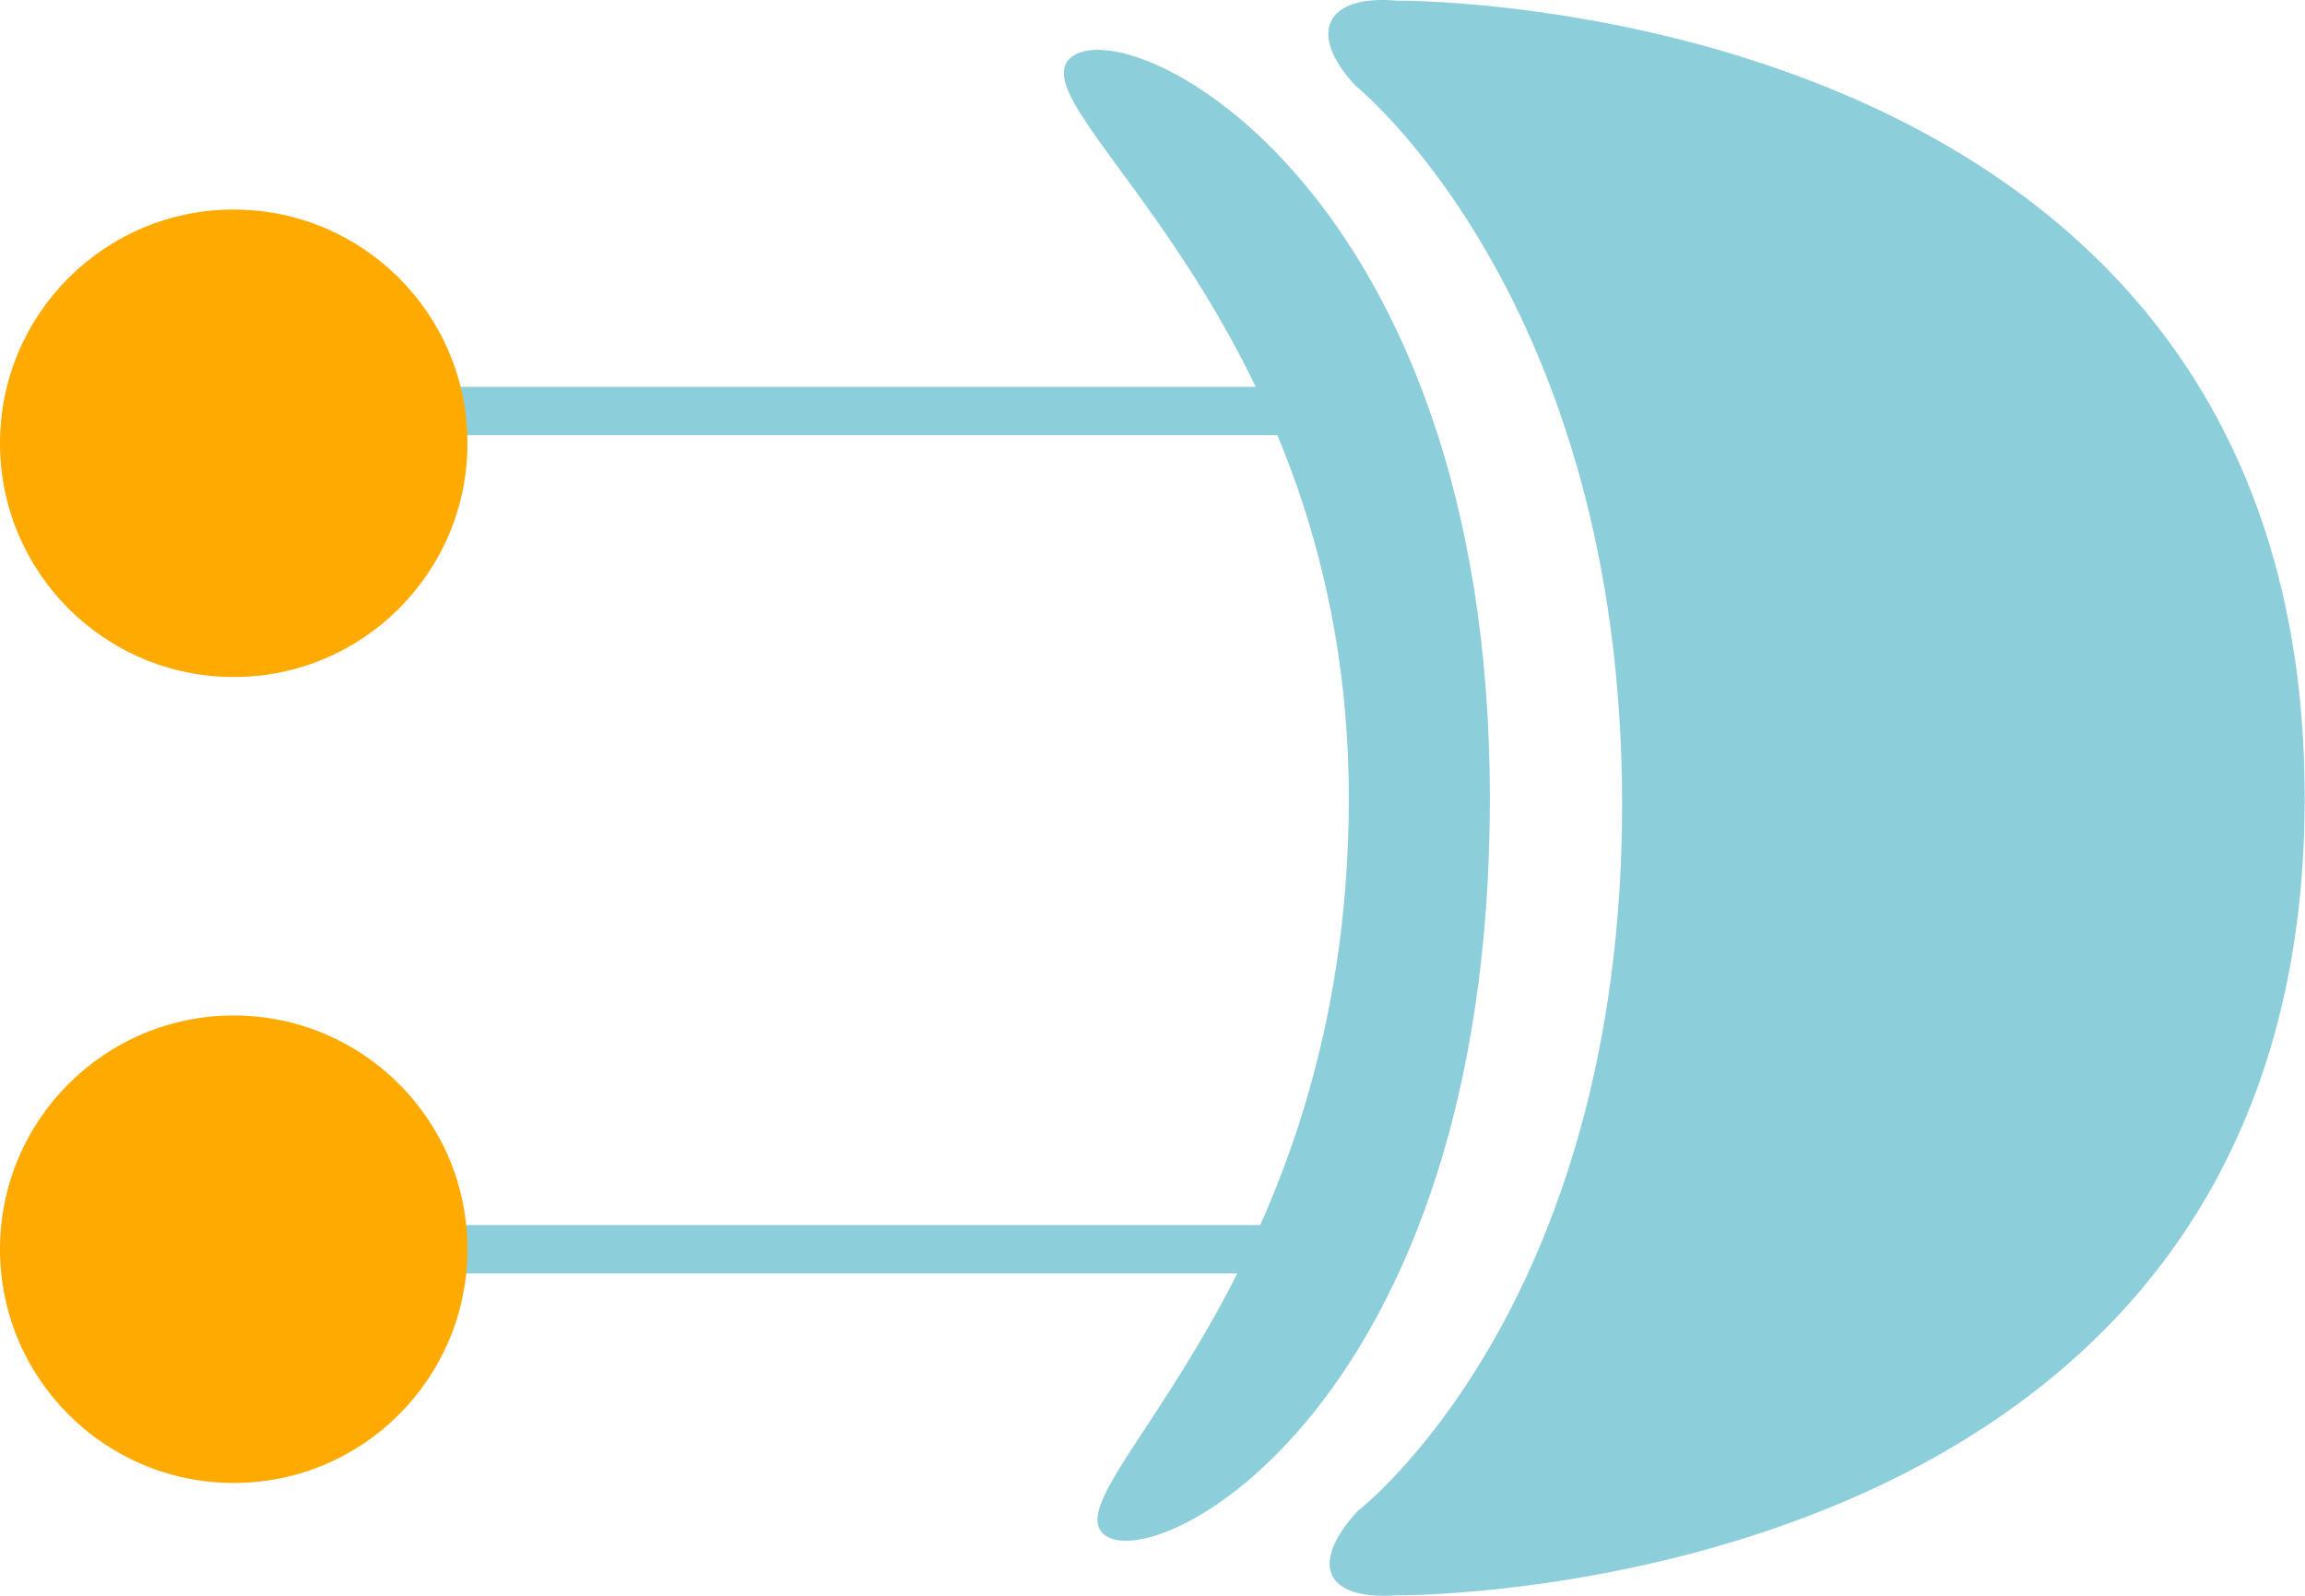
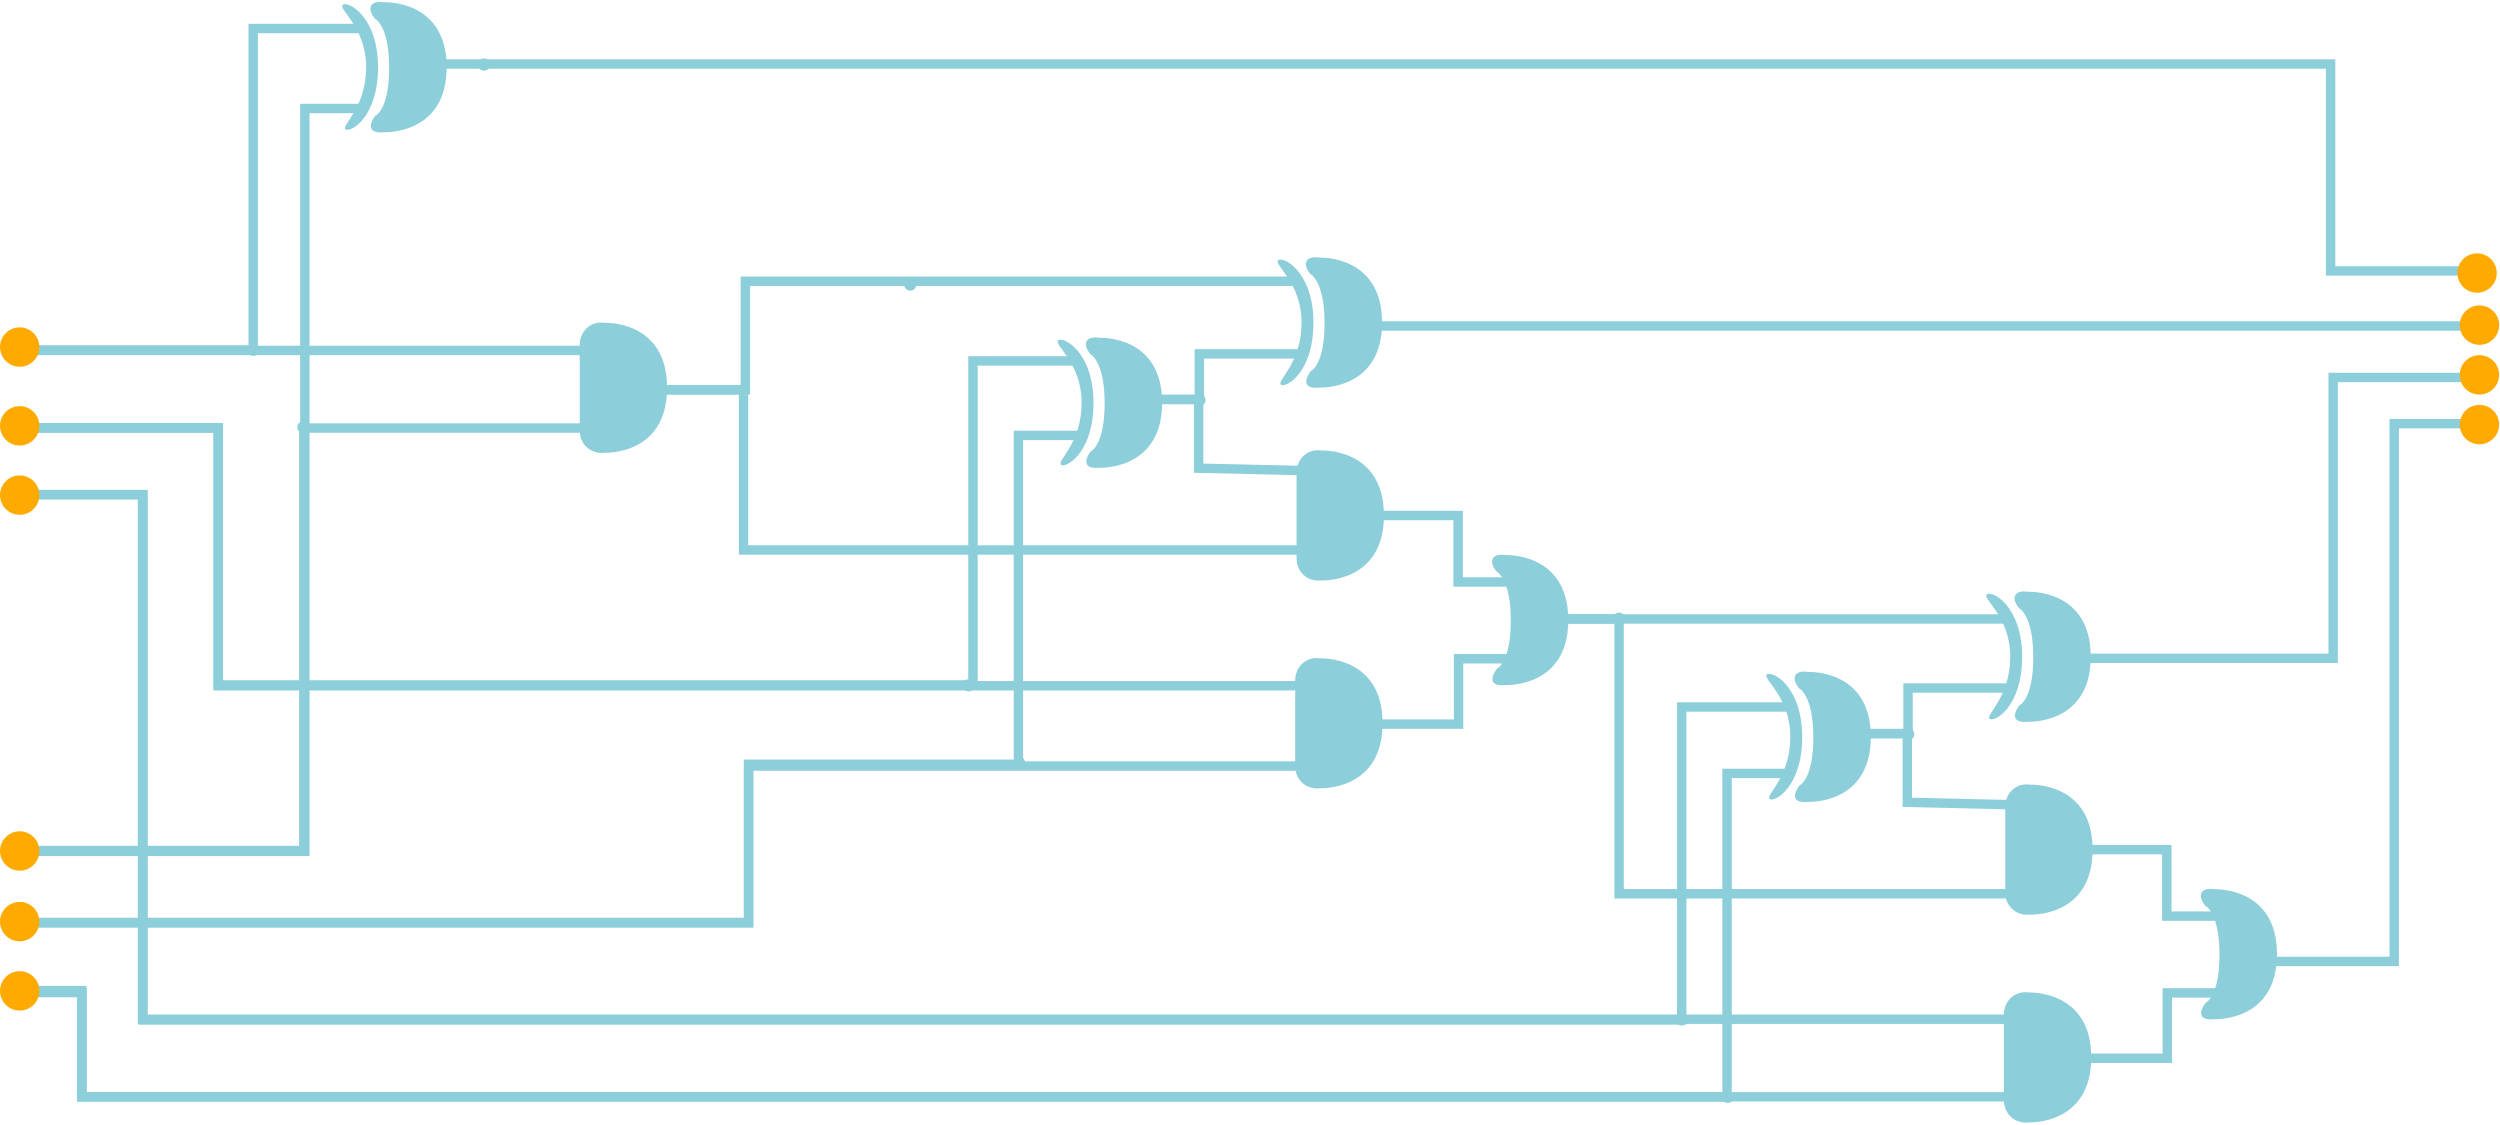
- <svg xmlns="http://www.w3.org/2000/svg" width="143px" height="99px" viewBox="0 0 143 99" version="1.1">
+ <svg xmlns="http://www.w3.org/2000/svg" width="798px" height="359px" viewBox="0 0 798 359" version="1.1">
  <defs />
  <g id="Page-1" stroke="none" stroke-width="1" fill="none" fill-rule="evenodd">
    <g id="Group">
-       <path d="M15.5,25.5 L86.5,25.5" id="wire" stroke="#8CCED9" stroke-width="3" />
-       <path d="M14.5,77.5 L83.5,77.5" id="wire" stroke="#8CCED9" stroke-width="3" />
-       <path d="M100.634,49.897 C100.634,18.577 84.101,5.322 84.101,5.322 C81.082,2.11 82.209,-0.347 86.622,0.04 C86.622,0.04 142.982,-0.494 142.982,49.506 C142.982,99.506 86.605,98.974 86.605,98.974 C82.203,99.268 81.223,97.048 84.2,93.768 C84.2,93.768 100.634,81.217 100.634,49.897 Z M68.408,95.121 C65.457,92.152 83.68,79.316 83.68,49.526 C83.68,19.736 62.855,6.769 66.408,3.597 C69.961,0.425 92.43,11.761 92.43,49.526 C92.43,87.29 71.359,98.091 68.408,95.121 Z" id="xor" fill="#8CCED9" />
-       <circle id="switch" fill="#FFAA00" cx="14.5" cy="27.5" r="14.5" />
-       <circle id="switch" fill="#FFAA00" cx="14.5" cy="77.5" r="14.5" />
+       <polyline id="wire" stroke="#8CCED9" stroke-width="3" points="487.332 197.58 516.811 197.58 516.811 285.291 645.605 285.291" />
+       <path d="M486.667,197.568 L640.51,197.568" id="wire" stroke="#8CCED9" stroke-width="3" />
+       <polyline id="wire" stroke="#8CCED9" stroke-width="3" points="652.245 271.204 691.64 271.204 691.64 292.429 714.785 292.429" />
+       <polyline id="wire" stroke="#8CCED9" stroke-width="3" points="653.86 337.802 691.797 337.802 691.797 316.94 717.033 316.94" />
+       <path d="M708.461,304.759 C708.461,291.179 703.918,289.1 703.918,289.1 C701.162,285.682 702.502,283.154 706.862,283.856 C706.862,283.856 726.813,282.91 726.813,304.589 C726.813,326.268 706.862,325.322 706.862,325.322 C702.48,325.844 701.407,323.699 704.001,320.122 C704.001,320.122 708.461,318.338 708.461,304.759 Z" id="or" fill="#8CCED9" />
+       <path d="M640.077,257.524 C640.077,253.104 643.651,249.765 648.012,250.466 C648.012,250.466 667.963,249.521 667.963,271.199 C667.963,292.878 648.012,291.932 648.012,291.932 C643.63,292.455 640.077,289.293 640.077,284.875 L640.077,257.524 Z" id="and" fill="#8CCED9" />
+       <path d="M639.644,323.86 C639.644,319.441 643.218,316.102 647.579,316.803 C647.579,316.803 667.53,315.858 667.53,337.536 C667.53,359.215 647.579,358.269 647.579,358.269 C643.196,358.792 639.644,355.63 639.644,351.212 L639.644,323.86 Z" id="and" fill="#8CCED9" />
+       <path d="M649.019,209.806 C649.019,196.226 644.476,194.147 644.476,194.147 C641.719,190.729 643.06,188.202 647.42,188.903 C647.42,188.903 667.371,187.957 667.371,209.636 C667.371,231.315 647.42,230.369 647.42,230.369 C643.038,230.891 641.965,228.746 644.559,225.169 C644.559,225.169 649.019,223.385 649.019,209.806 Z M635.053,229.414 C633.774,228.126 641.672,222.561 641.672,209.645 C641.672,196.728 632.647,191.107 634.187,189.731 C635.727,188.356 645.464,193.271 645.464,209.645 C645.464,226.018 636.333,230.701 635.053,229.414 Z" id="xor" fill="#8CCED9" />
+       <path d="M578.814,235.387 C578.814,221.807 574.271,219.728 574.271,219.728 C571.515,216.31 572.855,213.782 577.215,214.484 C577.215,214.484 597.166,213.538 597.166,235.217 C597.166,256.896 577.215,255.95 577.215,255.95 C572.833,256.472 571.76,254.327 574.354,250.75 C574.354,250.75 578.814,248.966 578.814,235.387 Z M564.849,254.995 C563.57,253.707 571.467,248.142 571.467,235.226 C571.467,222.309 562.442,216.687 563.982,215.312 C565.522,213.937 575.259,218.852 575.259,235.226 C575.259,251.599 566.128,256.282 564.849,254.995 Z" id="xor" fill="#8CCED9" />
+       <polyline id="wire" stroke="#8CCED9" stroke-width="3" points="589.177 234.158 608.814 234.158 608.814 256.104 647.871 257.005" />
+       <ellipse id="junction" fill="#8CCED9" cx="536.72" cy="325.398" rx="1.95" ry="1.951" />
+       <ellipse id="junction" fill="#8CCED9" cx="516.785" cy="197.493" rx="1.95" ry="1.951" />
+       <ellipse id="junction" fill="#8CCED9" cx="609.092" cy="234.347" rx="1.95" ry="1.951" />
+       <ellipse id="junction" fill="#8CCED9" cx="551.454" cy="350.112" rx="1.95" ry="1.951" />
+       <polyline id="wire" stroke="#8CCED9" stroke-width="3" points="588.145 234.168 609.046 234.168 609.046 219.616 641.556 219.616" />
+       <polyline id="wire" stroke="#8CCED9" stroke-width="3" points="426.03 164.545 465.425 164.545 465.425 185.769 488.57 185.769" />
+       <polyline id="wire" stroke="#8CCED9" stroke-width="3" points="427.645 231.143 465.581 231.143 465.581 210.28 490.817 210.28" />
+       <path d="M482.246,198.099 C482.246,184.519 477.702,182.441 477.702,182.441 C474.946,179.022 476.286,176.495 480.647,177.197 C480.647,177.197 500.598,176.251 500.598,197.93 C500.598,219.608 480.647,218.663 480.647,218.663 C476.264,219.185 475.192,217.04 477.786,213.462 C477.786,213.462 482.246,211.679 482.246,198.099 Z" id="or" fill="#8CCED9" />
+       <path d="M413.862,150.864 C413.862,146.444 417.436,143.105 421.797,143.807 C421.797,143.807 441.747,142.861 441.747,164.54 C441.747,186.219 421.797,185.273 421.797,185.273 C417.414,185.795 413.862,182.634 413.862,178.216 L413.862,150.864 Z" id="and" fill="#8CCED9" />
+       <path d="M413.428,217.201 C413.428,212.781 417.003,209.442 421.363,210.144 C421.363,210.144 441.314,209.198 441.314,230.877 C441.314,252.556 421.363,251.61 421.363,251.61 C416.981,252.132 413.428,248.971 413.428,244.553 L413.428,217.201 Z" id="and" fill="#8CCED9" />
+       <path d="M185.046,110.108 C185.046,105.688 188.62,102.349 192.981,103.051 C192.981,103.051 212.932,102.105 212.932,123.784 C212.932,145.463 192.981,144.517 192.981,144.517 C188.599,145.039 185.046,141.878 185.046,137.46 L185.046,110.108 Z" id="and" fill="#8CCED9" />
+       <path d="M422.804,103.146 C422.804,89.567 418.26,87.488 418.26,87.488 C415.504,84.069 416.844,81.542 421.205,82.244 C421.205,82.244 441.156,81.298 441.156,102.977 C441.156,124.656 421.205,123.71 421.205,123.71 C416.822,124.232 415.75,122.087 418.344,118.51 C418.344,118.51 422.804,116.726 422.804,103.146 Z M408.838,122.754 C407.559,121.467 415.457,115.901 415.457,102.985 C415.457,90.069 406.432,84.447 407.971,83.072 C409.511,81.696 419.248,86.611 419.248,102.985 C419.248,119.359 410.117,124.042 408.838,122.754 Z" id="xor" fill="#8CCED9" />
+       <path d="M352.599,128.727 C352.599,115.147 348.055,113.069 348.055,113.069 C345.299,109.65 346.639,107.123 351,107.825 C351,107.825 370.951,106.879 370.951,128.558 C370.951,150.236 351,149.291 351,149.291 C346.618,149.813 345.545,147.668 348.139,144.09 C348.139,144.09 352.599,142.307 352.599,128.727 Z M338.633,148.335 C337.354,147.048 345.252,141.482 345.252,128.566 C345.252,115.65 336.227,110.028 337.767,108.653 C339.306,107.277 349.044,112.192 349.044,128.566 C349.044,144.94 339.912,149.623 338.633,148.335 Z" id="xor" fill="#8CCED9" />
+       <path d="M124.217,21.634 C124.217,8.054 119.673,5.976 119.673,5.976 C116.917,2.557 118.257,0.03 122.618,0.732 C122.618,0.732 142.569,-0.214 142.569,21.465 C142.569,43.143 122.618,42.198 122.618,42.198 C118.235,42.72 117.163,40.575 119.757,36.997 C119.757,36.997 124.217,35.214 124.217,21.634 Z M110.251,41.242 C108.972,39.955 116.87,34.389 116.87,21.473 C116.87,8.557 107.844,2.935 109.384,1.56 C110.924,0.184 120.661,5.099 120.661,21.473 C120.661,37.847 111.53,42.53 110.251,41.242 Z" id="xor" fill="#8CCED9" />
+       <polyline id="wire" stroke="#8CCED9" stroke-width="3" points="362.962 127.498 382.599 127.498 382.599 149.444 421.655 150.345" />
+       <path d="M6.5,111.862 L191.98,111.862" id="wire" stroke="#8CCED9" stroke-width="3" />
+       <polyline id="wire" stroke="#8CCED9" stroke-width="3" points="6.5 111.723 80.82 111.723 80.82 9.105 116.481 9.105" />
+       <ellipse id="junction" fill="#8CCED9" cx="309.204" cy="218.739" rx="1.95" ry="1.951" />
+       <ellipse id="junction" fill="#8CCED9" cx="80.822" cy="111.646" rx="1.95" ry="1.951" />
+       <ellipse id="junction" fill="#8CCED9" cx="290.57" cy="90.834" rx="1.95" ry="1.951" />
+       <ellipse id="junction" fill="#8CCED9" cx="382.876" cy="127.688" rx="1.95" ry="1.951" />
+       <ellipse id="junction" fill="#8CCED9" cx="154.494" cy="20.595" rx="1.95" ry="1.951" />
+       <ellipse id="junction" fill="#8CCED9" cx="325.239" cy="243.452" rx="1.95" ry="1.951" />
+       <ellipse id="junction" fill="#8CCED9" cx="96.857" cy="136.359" rx="1.95" ry="1.951" />
+       <polyline id="wire" stroke="#8CCED9" stroke-width="3" points="361.929 127.508 382.83 127.508 382.83 112.956 415.341 112.956" />
+       <polyline id="wire" stroke="#8CCED9" stroke-width="3" points="6.66 271.482 96.979 271.482 96.979 136.635 191.228 136.635" />
+       <polyline id="wire" stroke="#8CCED9" stroke-width="3" points="6.971 271.76 97.314 271.76 97.314 34.637 116.541 34.637" />
+       <polyline id="wire" stroke="#8CCED9" stroke-width="3" points="7.428 136.654 69.697 136.654 69.697 218.89 421.402 218.89" />
+       <polyline id="wire" stroke="#8CCED9" stroke-width="3" points="6.71 136.529 69.608 136.529 69.608 218.638 310.57 218.638 310.57 115.211 344.28 115.211" />
+       <polyline id="wire" stroke="#8CCED9" stroke-width="3" points="6.88 294.614 238.919 294.614 238.919 243.95 325.072 243.95 325.072 138.988 345.499 138.988" />
+       <polyline id="wire" stroke="#8CCED9" stroke-width="3" points="6.338 294.445 238.973 294.445 238.973 244.521 418.564 244.521" />
+       <polyline id="wire" stroke="#8CCED9" stroke-width="3" points="6.927 157.896 45.65 157.896 45.65 325.574 536.797 325.574 536.797 225.678 572.615 225.678" />
+       <polyline id="wire" stroke="#8CCED9" stroke-width="3" points="8.193 157.872 45.479 157.872 45.479 325.331 646.419 325.331" />
+       <polyline id="wire" stroke="#8CCED9" stroke-width="3" points="7.591 316.828 26.198 316.828 26.198 350.156 551.273 350.156 551.273 246.874 572.079 246.874" />
+       <polyline id="wire" stroke="#8CCED9" stroke-width="3" points="8.335 316.201 26.056 316.201 26.056 350.097 646.42 350.097" />
+       <path d="M431.762,104.055 L786.913,104.055" id="wire" stroke="#8CCED9" stroke-width="3" />
+       <polyline id="wire" stroke="#8CCED9" stroke-width="3" points="657.144 210.128 744.749 210.128 744.749 120.486 786.205 120.486" />
+       <polyline id="wire" stroke="#8CCED9" stroke-width="3" points="717.378 306.893 764.234 306.893 764.234 135.239 787.062 135.239" />
+       <polyline id="wire" stroke="#8CCED9" stroke-width="3" points="132.355 20.436 743.927 20.436 743.927 86.484 786.496 86.484" />
+       <path d="M6.284,164.325 C9.754,164.325 12.568,161.51 12.568,158.038 C12.568,154.566 9.754,151.751 6.284,151.751 C2.813,151.751 0,154.566 0,158.038 C0,161.51 2.813,164.325 6.284,164.325 Z" id="switch" fill="#FFAA00" />
+       <path d="M6.284,322.58 C9.754,322.58 12.568,319.765 12.568,316.293 C12.568,312.821 9.754,310.006 6.284,310.006 C2.813,310.006 0,312.821 0,316.293 C0,319.765 2.813,322.58 6.284,322.58 Z" id="switch" fill="#FFAA00" />
+       <path d="M6.284,300.467 C9.754,300.467 12.568,297.653 12.568,294.181 C12.568,290.708 9.754,287.894 6.284,287.894 C2.813,287.894 0,290.708 0,294.181 C0,297.653 2.813,300.467 6.284,300.467 Z" id="switch" fill="#FFAA00" />
+       <path d="M6.284,142.213 C9.754,142.213 12.568,139.398 12.568,135.926 C12.568,132.454 9.754,129.639 6.284,129.639 C2.813,129.639 0,132.454 0,135.926 C0,139.398 2.813,142.213 6.284,142.213 Z" id="switch" fill="#FFAA00" />
+       <path d="M6.284,277.921 C9.754,277.921 12.568,275.107 12.568,271.635 C12.568,268.163 9.754,265.348 6.284,265.348 C2.813,265.348 0,268.163 0,271.635 C0,275.107 2.813,277.921 6.284,277.921 Z" id="switch" fill="#FFAA00" />
+       <path d="M6.284,117.065 C9.754,117.065 12.568,114.251 12.568,110.778 C12.568,107.306 9.754,104.492 6.284,104.492 C2.813,104.492 0,107.306 0,110.778 C0,114.251 2.813,117.065 6.284,117.065 Z" id="switch" fill="#FFAA00" />
+       <path d="M790.681,93.443 C794.152,93.443 796.965,90.628 796.965,87.156 C796.965,83.684 794.152,80.869 790.681,80.869 C787.211,80.869 784.398,83.684 784.398,87.156 C784.398,90.628 787.211,93.443 790.681,93.443 Z" id="led" fill="#FFAA00" />
+       <path d="M791.437,110.071 C794.908,110.071 797.721,107.256 797.721,103.784 C797.721,100.312 794.908,97.497 791.437,97.497 C787.967,97.497 785.153,100.312 785.153,103.784 C785.153,107.256 787.967,110.071 791.437,110.071 Z" id="led" fill="#FFAA00" />
+       <path d="M791.437,125.942 C794.908,125.942 797.721,123.127 797.721,119.655 C797.721,116.183 794.908,113.368 791.437,113.368 C787.967,113.368 785.153,116.183 785.153,119.655 C785.153,123.127 787.967,125.942 791.437,125.942 Z" id="led" fill="#FFAA00" />
+       <path d="M791.437,141.814 C794.908,141.814 797.721,138.999 797.721,135.527 C797.721,132.055 794.908,129.24 791.437,129.24 C787.967,129.24 785.153,132.055 785.153,135.527 C785.153,138.999 787.967,141.814 791.437,141.814 Z" id="led" fill="#FFAA00" />
+       <polyline id="wire" stroke="#8CCED9" stroke-width="3" points="200.059 124.383 237.914 124.383 237.914 89.767 414.081 89.767" />
+       <polyline id="wire" stroke="#8CCED9" stroke-width="3" points="197.809 124.465 237.34 124.465 237.34 175.559 421.426 175.559" />
    </g>
  </g>
</svg>
